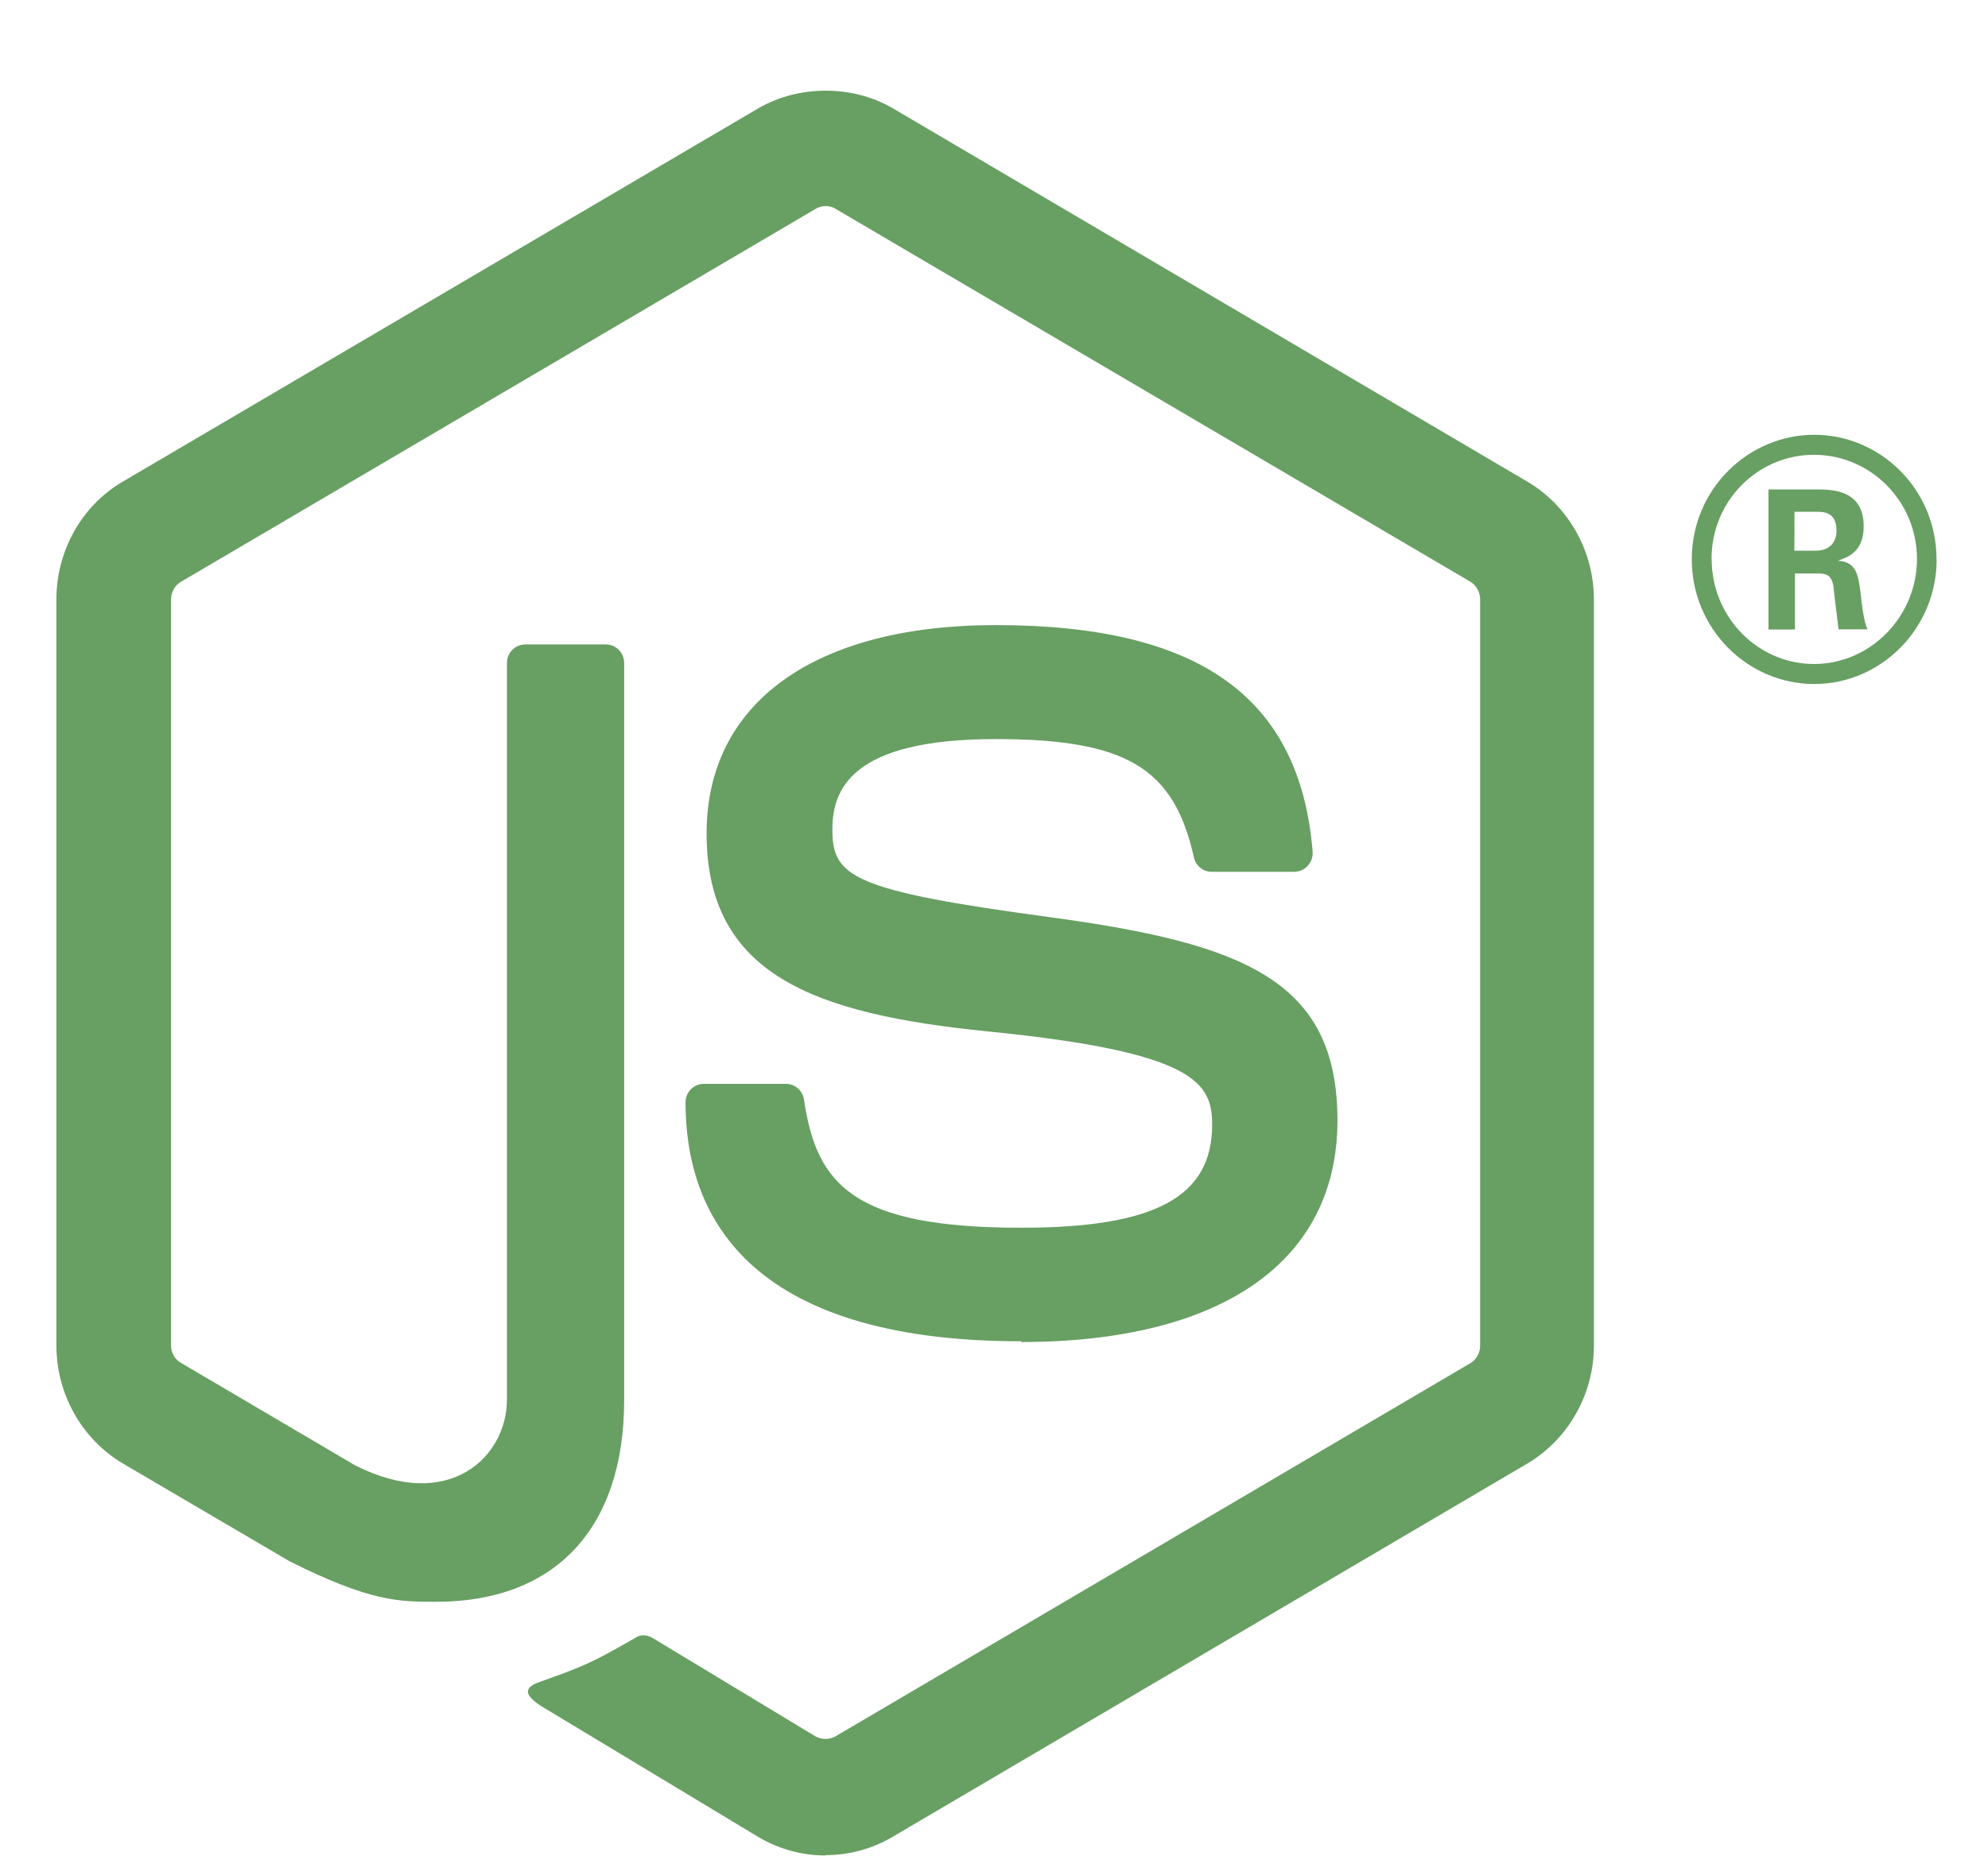
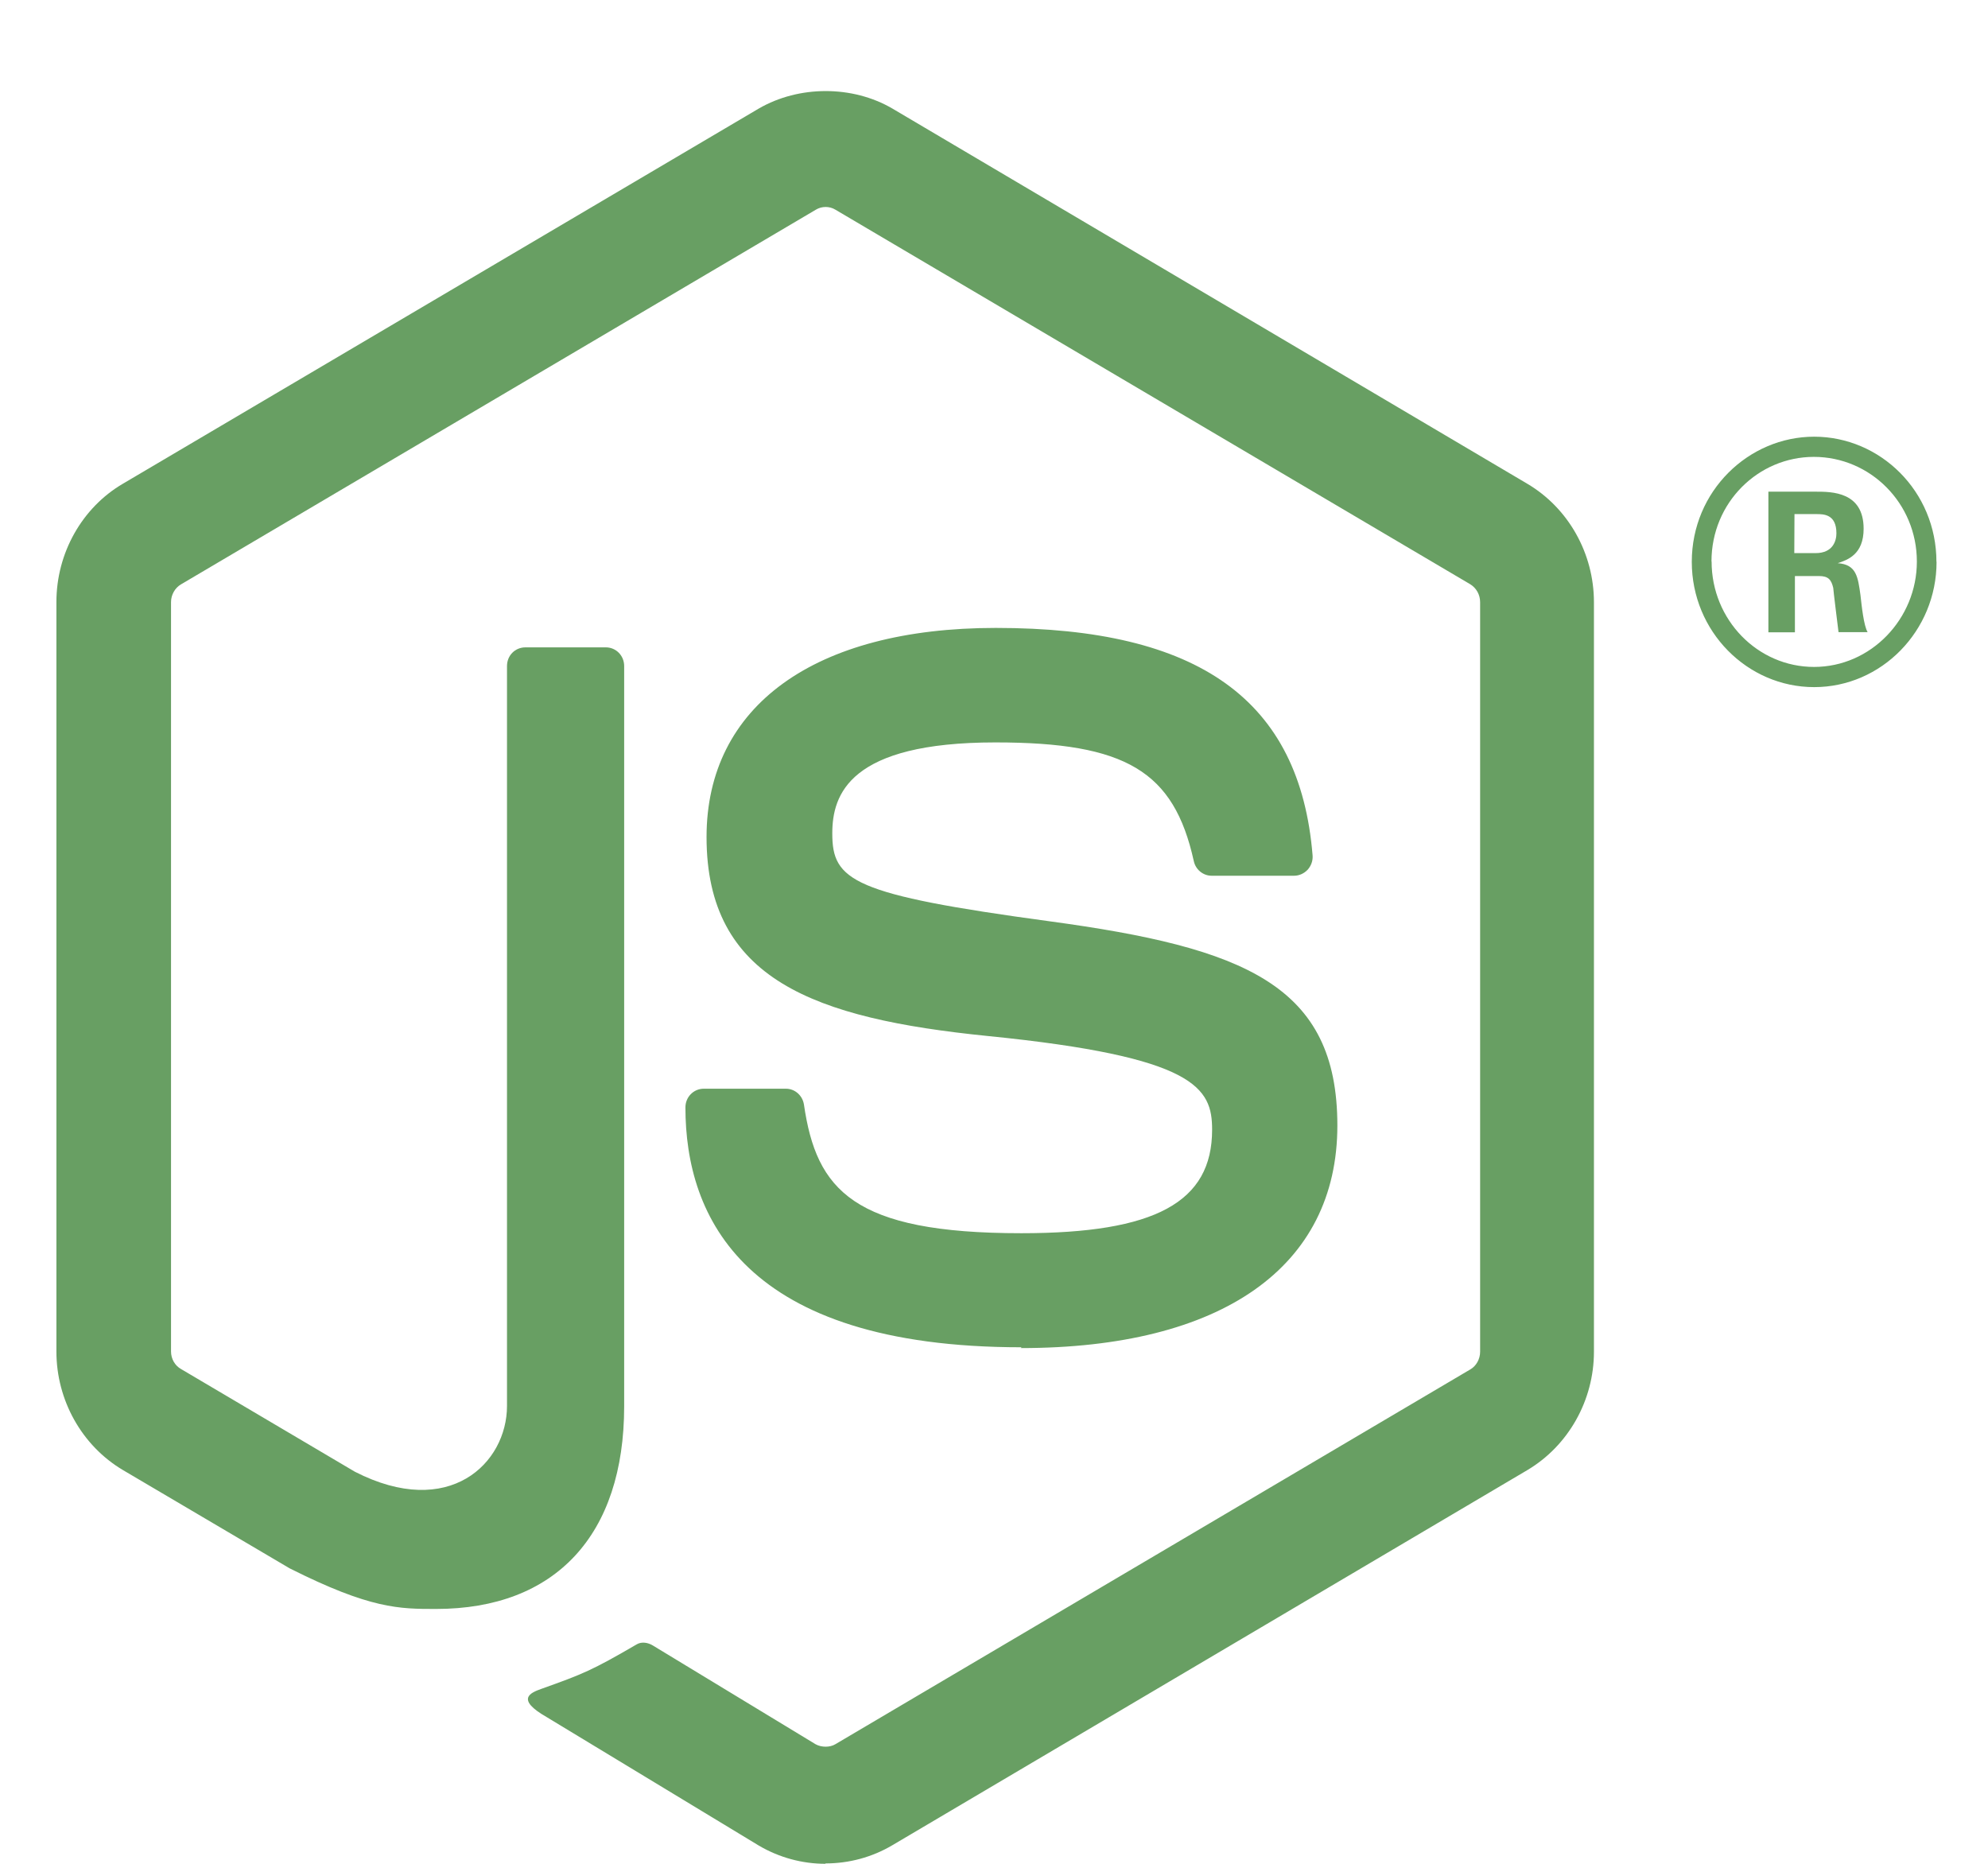
- <svg xmlns="http://www.w3.org/2000/svg" width="30" height="28" viewBox="0 0 30 28" fill="none">
-   <path d="M12.457 28C12.107 28 11.759 27.906 11.452 27.726L8.252 25.797C7.774 25.525 8.007 25.429 8.165 25.374C8.802 25.146 8.931 25.095 9.611 24.702C9.683 24.66 9.777 24.675 9.85 24.719L12.308 26.204C12.397 26.253 12.523 26.253 12.605 26.204L22.189 20.571C22.278 20.52 22.336 20.415 22.336 20.307V9.046C22.336 8.934 22.278 8.834 22.188 8.778L12.607 3.15C12.518 3.096 12.4 3.096 12.312 3.15L2.733 8.778C2.64 8.831 2.581 8.936 2.581 9.044V20.305C2.581 20.413 2.639 20.515 2.73 20.566L5.354 22.11C6.779 22.836 7.65 21.981 7.65 21.121V10.006C7.65 9.848 7.773 9.725 7.929 9.725H9.143C9.294 9.725 9.419 9.848 9.419 10.006V21.126C9.419 23.06 8.382 24.172 6.58 24.172C6.026 24.172 5.59 24.172 4.371 23.561L1.856 22.086C1.235 21.719 0.851 21.035 0.851 20.305V9.044C0.851 8.311 1.235 7.627 1.856 7.266L11.451 1.63C12.058 1.281 12.864 1.281 13.466 1.63L23.048 7.268C23.667 7.632 24.053 8.314 24.053 9.046V20.307C24.053 21.038 23.667 21.719 23.048 22.086L13.466 27.721C13.159 27.902 12.811 27.995 12.456 27.995" fill="#689F63" />
-   <path d="M15.418 20.241C11.224 20.241 10.345 18.281 10.345 16.637C10.345 16.48 10.468 16.356 10.622 16.356H11.86C11.997 16.356 12.112 16.457 12.133 16.595C12.321 17.879 12.877 18.527 15.413 18.527C17.433 18.527 18.292 18.062 18.292 16.972C18.292 16.344 18.047 15.877 14.909 15.565C12.285 15.301 10.663 14.712 10.663 12.575C10.663 10.606 12.294 9.433 15.027 9.433C18.095 9.433 19.616 10.518 19.808 12.848C19.816 12.929 19.787 13.007 19.734 13.066C19.681 13.122 19.607 13.156 19.53 13.156H18.285C18.155 13.156 18.043 13.063 18.016 12.936C17.716 11.585 16.992 11.153 15.022 11.153C12.817 11.153 12.561 11.935 12.561 12.521C12.561 13.232 12.863 13.439 15.838 13.84C18.784 14.238 20.183 14.8 20.183 16.908C20.183 19.033 18.441 20.252 15.404 20.252M27.078 8.31H27.399C27.663 8.31 27.714 8.121 27.714 8.012C27.714 7.723 27.519 7.723 27.411 7.723H27.08L27.078 8.31ZM26.687 7.386H27.399C27.644 7.386 28.124 7.386 28.124 7.943C28.124 8.332 27.879 8.412 27.733 8.461C28.018 8.481 28.038 8.671 28.076 8.94C28.095 9.108 28.126 9.399 28.184 9.497H27.745C27.733 9.399 27.666 8.862 27.666 8.832C27.637 8.713 27.596 8.654 27.45 8.654H27.087V9.499H26.687V7.386ZM25.83 8.437C25.83 9.311 26.524 10.02 27.375 10.02C28.234 10.02 28.928 9.296 28.928 8.437C28.928 7.56 28.225 6.863 27.373 6.863C26.533 6.863 25.828 7.55 25.828 8.434M29.225 8.441C29.225 9.477 28.393 10.322 27.378 10.322C26.37 10.322 25.53 9.487 25.53 8.441C25.53 7.376 26.389 6.561 27.378 6.561C28.373 6.561 29.223 7.379 29.223 8.441" fill="#689F63" />
+ <svg xmlns="http://www.w3.org/2000/svg" width="32" height="30" viewBox="0 0 32 30" fill="none">
+   <path d="M13.288 30C12.914 30 12.543 29.9 12.215 29.707L8.802 27.64C8.292 27.349 8.541 27.246 8.709 27.186C9.389 26.943 9.527 26.888 10.252 26.466C10.329 26.422 10.429 26.438 10.507 26.485L13.129 28.076C13.223 28.128 13.358 28.128 13.445 28.076L23.669 22.041C23.764 21.986 23.825 21.873 23.825 21.758V9.693C23.825 9.572 23.764 9.465 23.667 9.405L13.447 3.375C13.353 3.317 13.227 3.317 13.133 3.375L2.915 9.405C2.816 9.462 2.753 9.575 2.753 9.69V21.755C2.753 21.871 2.815 21.98 2.912 22.035L5.712 23.689C7.232 24.467 8.161 23.551 8.161 22.63V10.721C8.161 10.551 8.291 10.42 8.458 10.42H9.752C9.914 10.42 10.047 10.551 10.047 10.721V22.635C10.047 24.708 8.941 25.898 7.019 25.898C6.428 25.898 5.962 25.898 4.662 25.244L1.98 23.663C1.318 23.271 0.908 22.538 0.908 21.755V9.69C0.908 8.905 1.318 8.172 1.98 7.785L12.214 1.747C12.862 1.372 13.722 1.372 14.364 1.747L24.585 7.787C25.245 8.177 25.657 8.907 25.657 9.693V21.758C25.657 22.541 25.245 23.271 24.585 23.663L14.364 29.701C14.036 29.895 13.665 29.994 13.287 29.994" fill="#689F63" />
+   <path d="M16.444 21.686C11.971 21.686 11.033 19.586 11.033 17.825C11.033 17.657 11.165 17.524 11.329 17.524H12.65C12.796 17.524 12.918 17.633 12.941 17.78C13.141 19.156 13.735 19.85 16.44 19.85C18.595 19.85 19.511 19.352 19.511 18.184C19.511 17.511 19.25 17.011 15.902 16.676C13.103 16.394 11.373 15.763 11.373 13.473C11.373 11.363 13.113 10.107 16.028 10.107C19.301 10.107 20.923 11.269 21.128 13.766C21.136 13.852 21.105 13.936 21.049 13.999C20.992 14.059 20.913 14.096 20.831 14.096H19.503C19.365 14.096 19.245 13.996 19.216 13.86C18.896 12.413 18.124 11.95 16.023 11.95C13.671 11.95 13.397 12.787 13.397 13.415C13.397 14.177 13.72 14.399 16.893 14.829C20.035 15.255 21.527 15.857 21.527 18.116C21.527 20.393 19.669 21.699 16.43 21.699M28.882 8.903H29.225C29.506 8.903 29.56 8.702 29.56 8.584C29.56 8.275 29.353 8.275 29.238 8.275H28.885L28.882 8.903ZM28.465 7.914H29.225C29.486 7.914 29.998 7.914 29.998 8.511C29.998 8.927 29.737 9.013 29.581 9.065C29.885 9.086 29.906 9.29 29.947 9.578C29.967 9.759 30 10.07 30.062 10.175H29.594C29.581 10.07 29.509 9.495 29.509 9.463C29.478 9.335 29.435 9.272 29.279 9.272H28.892V10.178H28.465V7.914ZM27.551 9.039C27.551 9.976 28.291 10.735 29.2 10.735C30.116 10.735 30.855 9.96 30.855 9.039C30.855 8.1 30.105 7.354 29.197 7.354C28.301 7.354 27.549 8.089 27.549 9.037M31.172 9.044C31.172 10.154 30.285 11.06 29.202 11.06C28.127 11.06 27.232 10.165 27.232 9.044C27.232 7.903 28.148 7.029 29.202 7.029C30.264 7.029 31.17 7.906 31.17 9.044" fill="#689F63" />
</svg>
